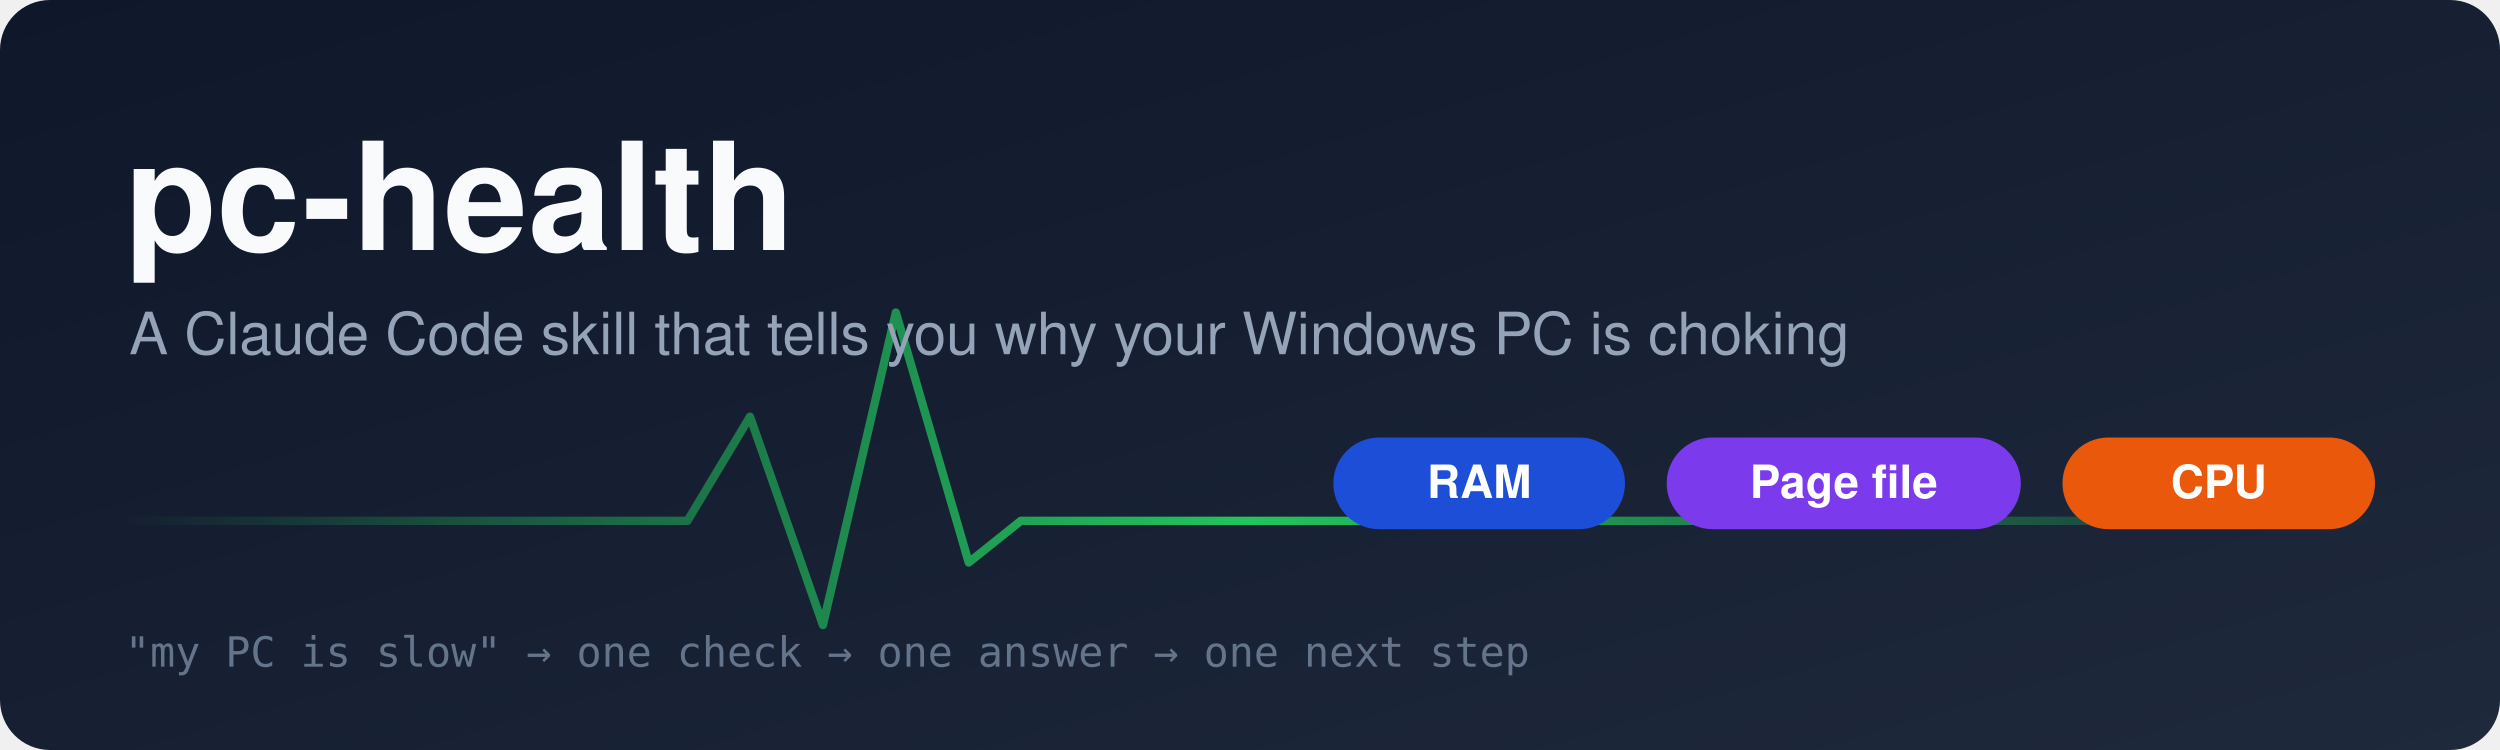
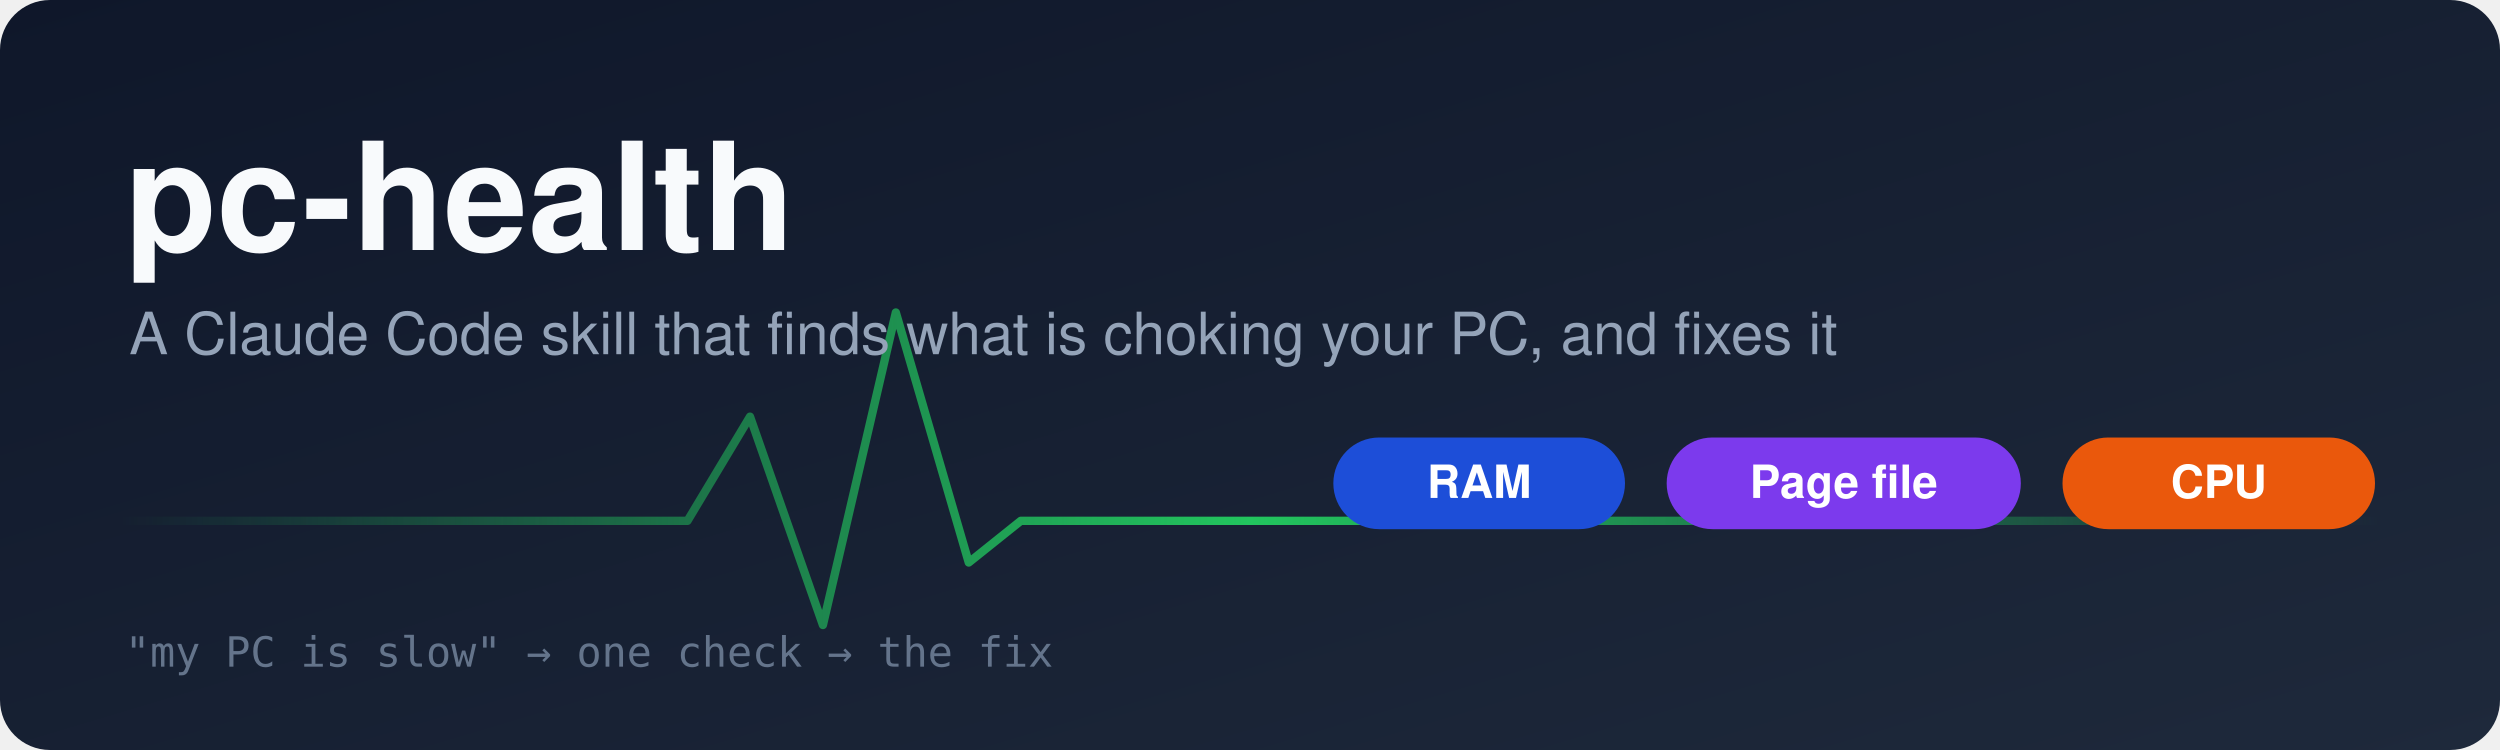
<svg xmlns="http://www.w3.org/2000/svg" width="1200" height="360" viewBox="0 0 1200 360">
  <defs>
    <linearGradient id="bg" x1="0" y1="0" x2="1" y2="1">
      <stop offset="0" stop-color="#0f172a" />
      <stop offset="1" stop-color="#1e293b" />
    </linearGradient>
    <linearGradient id="pulse" x1="0" y1="0" x2="1" y2="0">
      <stop offset="0" stop-color="#22c55e" stop-opacity="0" />
      <stop offset="0.5" stop-color="#22c55e" />
      <stop offset="1" stop-color="#22c55e" stop-opacity="0" />
    </linearGradient>
  </defs>
  <rect width="1200" height="360" rx="24" fill="url(#bg)" />
  <path d="M60 250 H330 L360 200 L395 300 L430 150 L465 270 L490 250 H1140" fill="none" stroke="url(#pulse)" stroke-width="4" stroke-linecap="round" stroke-linejoin="round" />
  <text x="60" y="120" font-family="Segoe UI, Helvetica, Arial, sans-serif" font-size="72" font-weight="700" fill="#f8fafc">pc-health</text>
-   <text x="62" y="170" font-family="Segoe UI, Helvetica, Arial, sans-serif" font-size="28" fill="#94a3b8">A Claude Code skill that tells you why your Windows PC is choking</text>
+   <text x="62" y="170" font-family="Segoe UI, Helvetica, Arial, sans-serif" font-size="28" fill="#94a3b8">A Claude Code skill that finds what is choking your PC, and fixes it</text>
  <g font-family="Segoe UI, Helvetica, Arial, sans-serif" font-size="22" font-weight="600">
    <rect x="640" y="210" width="140" height="44" rx="22" fill="#1d4ed8" />
    <text x="710" y="239" text-anchor="middle" fill="#fff">RAM</text>
    <rect x="800" y="210" width="170" height="44" rx="22" fill="#7c3aed" />
    <text x="885" y="239" text-anchor="middle" fill="#fff">Page file</text>
    <rect x="990" y="210" width="150" height="44" rx="22" fill="#ea580c" />
    <text x="1065" y="239" text-anchor="middle" fill="#fff">CPU</text>
  </g>
-   <text x="60" y="320" font-family="Consolas, Menlo, monospace" font-size="20" fill="#64748b">"my PC is slow" → one check → one answer → one next step</text>
+   <text x="60" y="320" font-family="Consolas, Menlo, monospace" font-size="20" fill="#64748b">"my PC is slow" → one check → the fix</text>
</svg>
